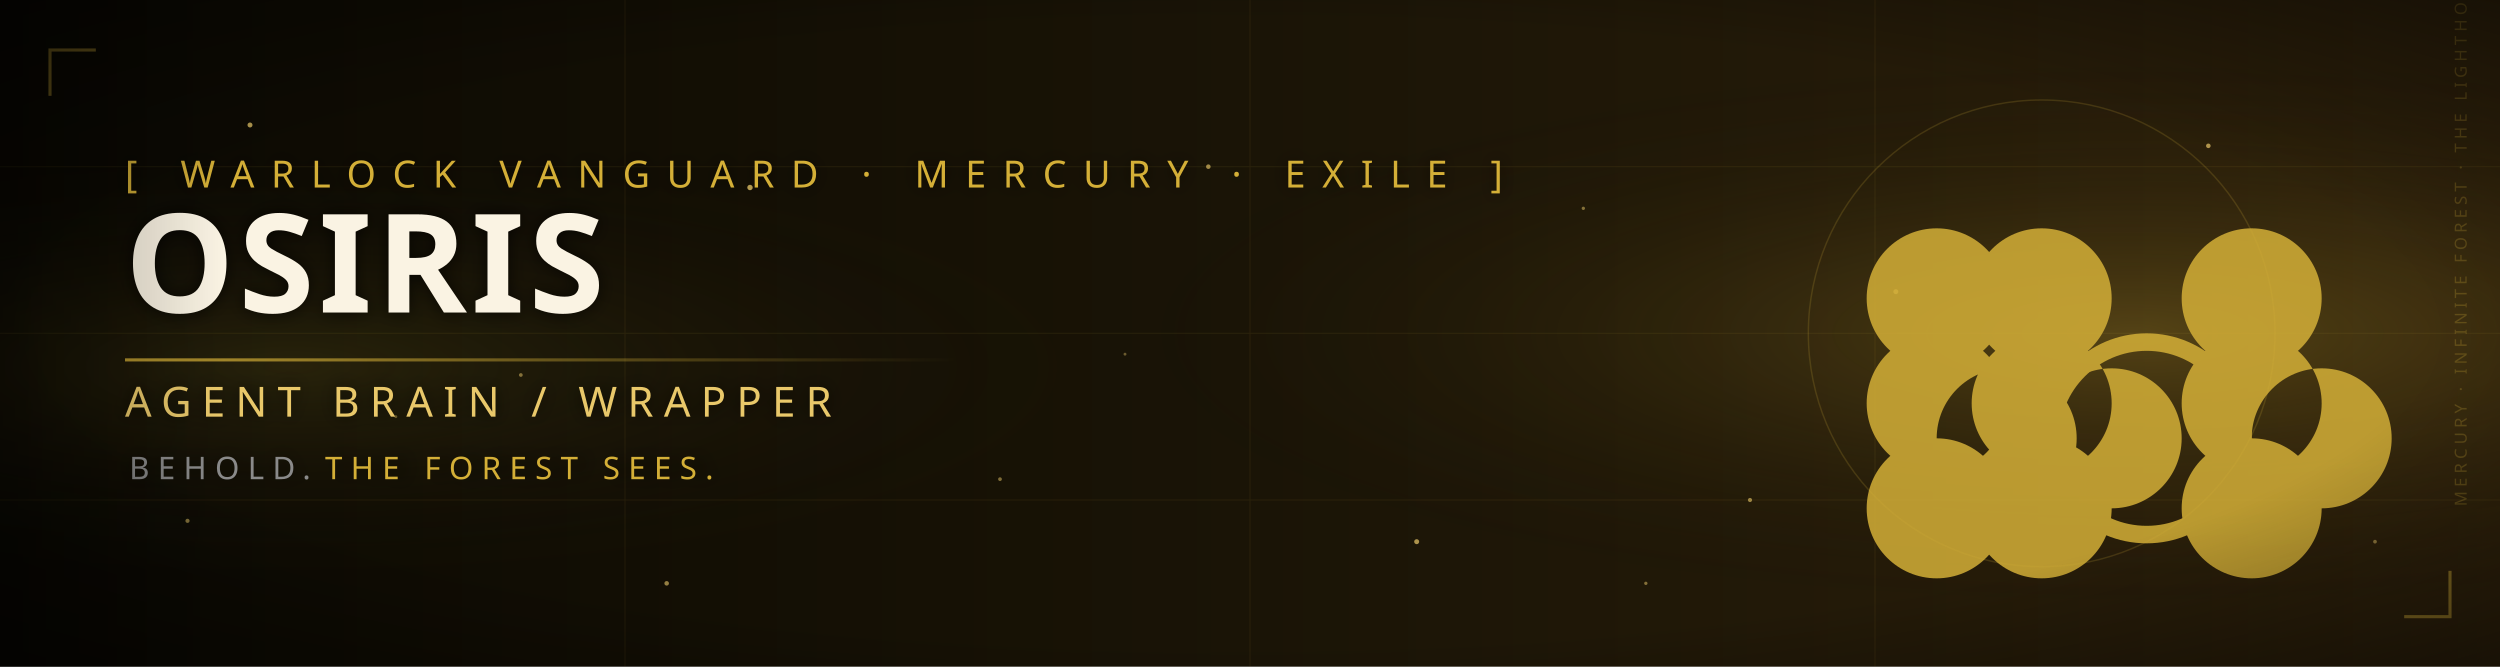
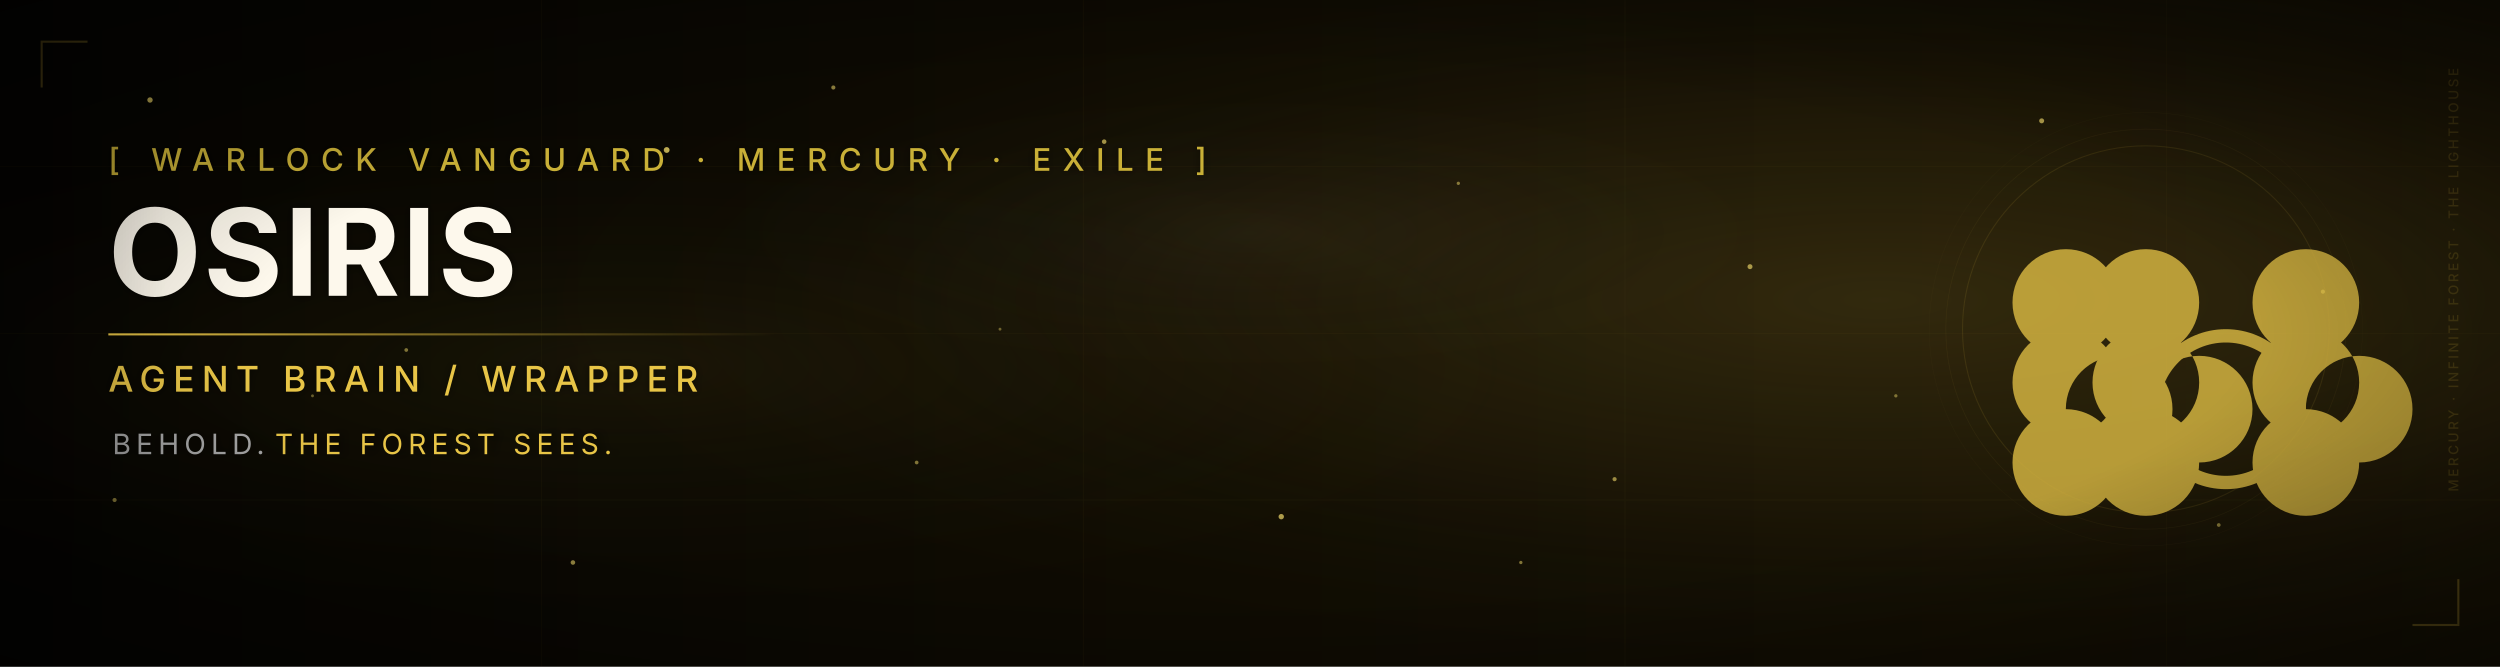
<svg xmlns="http://www.w3.org/2000/svg" viewBox="0 0 1200 320" width="1200" height="320" role="img" aria-label="Osiris - Agent Brain / Wrapper">
  <defs>
    <linearGradient id="space" x1="0" y1="0" x2="1" y2="0">
-       <stop offset="0%" stop-color="#0a0802" />
-       <stop offset="50%" stop-color="#1a1406" />
-       <stop offset="100%" stop-color="#2d200a" />
+       <stop offset="0%" stop-color="#050401" />
+       <stop offset="40%" stop-color="#0d0a02" />
+       <stop offset="100%" stop-color="#161104" />
    </linearGradient>
-     <radialGradient id="goldglow" cx="0.85" cy="0.5" r="0.42">
-       <stop offset="0%" stop-color="#d4af37" stop-opacity="0.26" />
+     <radialGradient id="goldglow" cx="0.75" cy="0.45" r="0.58">
+       <stop offset="0%" stop-color="#e8c547" stop-opacity="0.15" />
+       <stop offset="50%" stop-color="#d4af37" stop-opacity="0.06" />
      <stop offset="100%" stop-color="#000" stop-opacity="0" />
    </radialGradient>
-     <radialGradient id="mercuryglow" cx="0.12" cy="0.55" r="0.35">
-       <stop offset="0%" stop-color="#c9b037" stop-opacity="0.14" />
+     <radialGradient id="mercuryglow" cx="0.25" cy="0.55" r="0.42">
+       <stop offset="0%" stop-color="#c9b037" stop-opacity="0.08" />
      <stop offset="100%" stop-color="#000" stop-opacity="0" />
    </radialGradient>
-     <filter id="textblur" x="-20%" y="-20%" width="140%" height="140%">
-       <feGaussianBlur stdDeviation="4" />
+     <radialGradient id="coreglow" cx="0.5" cy="0.35" r="0.25">
+       <stop offset="0%" stop-color="#fff3d0" stop-opacity="0.04" />
+       <stop offset="100%" stop-color="#000" stop-opacity="0" />
+     </radialGradient>
+     <filter id="textsoft" x="-30%" y="-30%" width="160%" height="160%">
+       <feGaussianBlur stdDeviation="2" />
    </filter>
-     <radialGradient id="vig" cx="0.5" cy="0.5" r="0.85">
+     <radialGradient id="vig" cx="0.5" cy="0.5" r="0.72">
      <stop offset="55%" stop-color="#000" stop-opacity="0" />
-       <stop offset="100%" stop-color="#000" stop-opacity="0.75" />
+       <stop offset="100%" stop-color="#000" stop-opacity="0.55" />
    </radialGradient>
-     <linearGradient id="accentfade" x1="0" y1="0" x2="1" y2="0">
-       <stop offset="0%" stop-color="#d4af37" stop-opacity="0.8" />
+     <linearGradient id="accentbar" x1="0" y1="0" x2="1" y2="0">
+       <stop offset="0%" stop-color="#e8c547" stop-opacity="1" />
      <stop offset="100%" stop-color="#d4af37" stop-opacity="0" />
    </linearGradient>
    <linearGradient id="leftfade" x1="0" y1="0" x2="1" y2="0">
-       <stop offset="0%" stop-color="#000" stop-opacity="0.35" />
-       <stop offset="30%" stop-color="#000" stop-opacity="0" />
+       <stop offset="0%" stop-color="#000" stop-opacity="0.22" />
+       <stop offset="25%" stop-color="#000" stop-opacity="0" />
    </linearGradient>
  </defs>
  <rect width="1200" height="320" fill="url(#space)" />
  <rect width="1200" height="320" fill="url(#goldglow)" />
  <rect width="1200" height="320" fill="url(#mercuryglow)" />
-   <g fill="#e9c86a">
-     <circle cx="120" cy="60" r="1.2" opacity="0.75" />
-     <circle cx="250" cy="180" r="0.9" opacity="0.5" />
-     <circle cx="360" cy="90" r="1.3" opacity="0.8" />
-     <circle cx="480" cy="230" r="0.9" opacity="0.5" />
-     <circle cx="580" cy="80" r="1.1" opacity="0.65" />
-     <circle cx="680" cy="260" r="1.2" opacity="0.7" />
-     <circle cx="760" cy="100" r="0.8" opacity="0.5" />
-     <circle cx="840" cy="240" r="1" opacity="0.6" />
-     <circle cx="90" cy="250" r="1" opacity="0.55" />
-     <circle cx="1060" cy="70" r="1.1" opacity="0.7" />
-     <circle cx="1140" cy="260" r="0.9" opacity="0.5" />
-     <circle cx="320" cy="280" r="1.1" opacity="0.6" />
-     <circle cx="540" cy="170" r="0.7" opacity="0.4" />
-     <circle cx="910" cy="140" r="1.2" opacity="0.65" />
-     <circle cx="190" cy="200" r="0.7" opacity="0.4" />
-     <circle cx="790" cy="280" r="0.8" opacity="0.5" />
+   <rect width="1200" height="320" fill="url(#coreglow)" />
+   <g fill="#f0d96a">
+     <circle cx="72" cy="48" r="1.3" opacity="0.75" />
+     <circle cx="195" cy="168" r="0.9" opacity="0.5" />
+     <circle cx="320" cy="72" r="1.4" opacity="0.8" />
+     <circle cx="440" cy="222" r="0.9" opacity="0.5" />
+     <circle cx="530" cy="68" r="1.1" opacity="0.65" />
+     <circle cx="615" cy="248" r="1.3" opacity="0.7" />
+     <circle cx="700" cy="88" r="0.8" opacity="0.5" />
+     <circle cx="775" cy="230" r="1.0" opacity="0.6" />
+     <circle cx="55" cy="240" r="1.0" opacity="0.55" />
+     <circle cx="980" cy="58" r="1.2" opacity="0.7" />
+     <circle cx="1065" cy="252" r="0.9" opacity="0.5" />
+     <circle cx="275" cy="270" r="1.1" opacity="0.6" />
+     <circle cx="480" cy="158" r="0.7" opacity="0.4" />
+     <circle cx="840" cy="128" r="1.2" opacity="0.65" />
+     <circle cx="150" cy="190" r="0.7" opacity="0.4" />
+     <circle cx="730" cy="270" r="0.8" opacity="0.5" />
+     <circle cx="400" cy="42" r="1.0" opacity="0.55" />
+     <circle cx="910" cy="190" r="0.8" opacity="0.45" />
+     <circle cx="118" cy="122" r="0.9" opacity="0.5" />
+     <circle cx="1115" cy="140" r="1.0" opacity="0.6" />
  </g>
-   <g stroke="#d4af37" stroke-width="0.5" opacity="0.08">
+   <g stroke="#d4af37" stroke-width="0.35" opacity="0.04">
    <line x1="0" y1="80" x2="1200" y2="80" />
    <line x1="0" y1="160" x2="1200" y2="160" />
    <line x1="0" y1="240" x2="1200" y2="240" />
-     <line x1="300" y1="0" x2="300" y2="320" />
-     <line x1="600" y1="0" x2="600" y2="320" />
-     <line x1="900" y1="0" x2="900" y2="320" />
+     <line x1="260" y1="0" x2="260" y2="320" />
+     <line x1="520" y1="0" x2="520" y2="320" />
+     <line x1="780" y1="0" x2="780" y2="320" />
+     <line x1="1040" y1="0" x2="1040" y2="320" />
  </g>
-   <g transform="translate(980,160) scale(4.2) translate(-16, -16)" opacity="0.85" fill="#d4af37">
+   <g transform="translate(1030,158) scale(3.2) translate(-16, -16)" opacity="0.75" fill="#e8c547">
    <path d="M28 16c-6.627 0-12 5.373-12 12s5.373 12 12 12 12-5.373 12-12-5.373-12-12-12zm0 22c-5.523 0-10-4.477-10-10s4.477-10 10-10 10 4.477 10 10-4.477 10-10 10z" />
    <path d="M16 28c0-4.418 3.582-8 8-8s8 3.582 8 8-3.582 8-8 8-8-3.582-8-8zm0-12c-4.418 0-8 3.582-8 8s3.582 8 8 8 8-3.582 8-8-3.582-8-8-8z" />
    <path d="M40 28c0-4.418 3.582-8 8-8s8 3.582 8 8-3.582 8-8 8-8-3.582-8-8zm0-12c-4.418 0-8 3.582-8 8s3.582 8 8 8 8-3.582 8-8-3.582-8-8-8z" />
    <path d="M4 28c0-4.418 3.582-8 8-8s8 3.582 8 8-3.582 8-8 8-8-3.582-8-8zm0-12c-4.418 0-8 3.582-8 8s3.582 8 8 8 8-3.582 8-8-3.582-8-8-8z" />
    <path d="M16 4c-4.418 0-8 3.582-8 8s3.582 8 8 8 8-3.582 8-8-3.582-8-8-8zm0 24c-4.418 0-8 3.582-8 8s3.582 8 8 8 8-3.582 8-8-3.582-8-8-8z" />
    <path d="M40 4c-4.418 0-8 3.582-8 8s3.582 8 8 8 8-3.582 8-8-3.582-8-8-8zm0 24c-4.418 0-8 3.582-8 8s3.582 8 8 8 8-3.582 8-8-3.582-8-8-8z" />
    <path d="M4 4c-4.418 0-8 3.582-8 8s3.582 8 8 8 8-3.582 8-8-3.582-8-8-8zm0 24c-4.418 0-8 3.582-8 8s3.582 8 8 8 8-3.582 8-8-3.582-8-8-8z" />
  </g>
  <g fill="none" stroke="#d4af37">
-     <circle cx="980" cy="160" r="112" stroke-width="0.7" opacity="0.18" />
+     <circle cx="1030" cy="158" r="88" stroke-width="0.5" opacity="0.12" />
+     <circle cx="1030" cy="158" r="96" stroke-width="0.3" opacity="0.07" />
+     <circle cx="1030" cy="158" r="104" stroke-width="0.2" opacity="0.04" />
  </g>
-   <g font-family="'Haas Grot Disp Trial', 'Haas Grot Text Trial', sans-serif" filter="url(#textblur)" opacity="0.7">
-     <text x="60" y="90" font-size="18" font-weight="500" fill="#000000" letter-spacing="8">[ WARLOCK VANGUARD  ·  MERCURY  ·  EXILE ]</text>
-     <text x="60" y="150" font-size="66" font-weight="700" fill="#000000" letter-spacing="2">OSIRIS</text>
-     <text x="60" y="200" font-size="20" font-weight="500" fill="#000000" letter-spacing="5">AGENT BRAIN  /  WRAPPER</text>
-     <text x="62" y="230" font-size="15" font-weight="400" fill="#000000" letter-spacing="4">BEHOLD. THE FOREST SEES.</text>
+   <g font-family="'Haas Grot Disp Trial', 'Haas Grot Text Trial', 'Inter', -apple-system, BlinkMacSystemFont, sans-serif" filter="url(#textsoft)" opacity="0.55">
+     <text x="52" y="82" font-size="15" font-weight="500" fill="#050401" letter-spacing="5.5">[ WARLOCK VANGUARD  ·  MERCURY  ·  EXILE ]</text>
+     <text x="52" y="142" font-size="58" font-weight="700" fill="#050401" letter-spacing="1">OSIRIS</text>
+     <text x="52" y="188" font-size="17" font-weight="500" fill="#050401" letter-spacing="3.5">AGENT BRAIN  /  WRAPPER</text>
+     <text x="54" y="218" font-size="13.5" font-weight="400" fill="#050401" letter-spacing="2.5">BEHOLD. THE FOREST SEES.</text>
  </g>
-   <g font-family="'Haas Grot Disp Trial', 'Haas Grot Text Trial', sans-serif">
-     <text x="60" y="90" font-size="18" font-weight="500" fill="#d4af37" letter-spacing="8">[ WARLOCK VANGUARD  ·  MERCURY  ·  EXILE ]</text>
-     <text x="60" y="150" font-size="66" font-weight="700" fill="#faf3e3" letter-spacing="2">OSIRIS</text>
-     <text x="60" y="200" font-size="20" font-weight="500" fill="#e9c86a" letter-spacing="5">AGENT BRAIN  /  WRAPPER</text>
-     <text x="62" y="230" font-size="15" font-weight="400" fill="#8a8a8a" letter-spacing="4">BEHOLD. <tspan x="156" fill="#d4af37">THE FOREST SEES.</tspan>
+   <g font-family="'Haas Grot Disp Trial', 'Haas Grot Text Trial', 'Inter', -apple-system, BlinkMacSystemFont, sans-serif">
+     <text x="52" y="82" font-size="15" font-weight="500" fill="#c9b037" letter-spacing="5.5">[ WARLOCK VANGUARD  ·  MERCURY  ·  EXILE ]</text>
+     <text x="52" y="142" font-size="58" font-weight="700" fill="#fdf8ec" letter-spacing="1">OSIRIS</text>
+     <text x="52" y="188" font-size="17" font-weight="500" fill="#e8c547" letter-spacing="3.5">AGENT BRAIN  /  WRAPPER</text>
+     <text x="54" y="218" font-size="13.5" font-weight="400" fill="#a8a8a8" letter-spacing="2.5">BEHOLD. <tspan x="132" fill="#e8c547">THE FOREST SEES.</tspan>
    </text>
  </g>
-   <rect x="60" y="172" width="400" height="1.5" fill="url(#accentfade)" />
-   <text transform="translate(1184, 243) rotate(-90)" font-family="'Haas Grot Disp Trial', 'Haas Grot Text Trial', sans-serif" font-size="8" font-weight="500" letter-spacing="2" fill="#d4af37" opacity="0.25">MERCURY  ·  INFINITE FOREST  ·  THE LIGHTHOUSE</text>
-   <g fill="none" stroke="#d4af37" stroke-width="1.5" opacity="0.5">
-     <path d="M 24 46 L 24 24 L 46 24" />
-     <path d="M 1176 274 L 1176 296 L 1154 296" />
+   <rect x="52" y="160" width="320" height="1" fill="url(#accentbar)" />
+   <text transform="translate(1180, 236) rotate(-90)" font-family="'Haas Grot Disp Trial', 'Haas Grot Text Trial', 'Inter', sans-serif" font-size="6.5" font-weight="500" letter-spacing="1.2" fill="#d4af37" opacity="0.18">MERCURY  ·  INFINITE FOREST  ·  THE LIGHTHOUSE</text>
+   <g fill="none" stroke="#d4af37" stroke-width="1" opacity="0.35">
+     <path d="M 20 42 L 20 20 L 42 20" />
+     <path d="M 1180 278 L 1180 300 L 1158 300" />
  </g>
-   <rect width="360" height="320" fill="url(#leftfade)" />
+   <rect width="320" height="320" fill="url(#leftfade)" />
  <rect width="1200" height="320" fill="url(#vig)" pointer-events="none" />
</svg>
